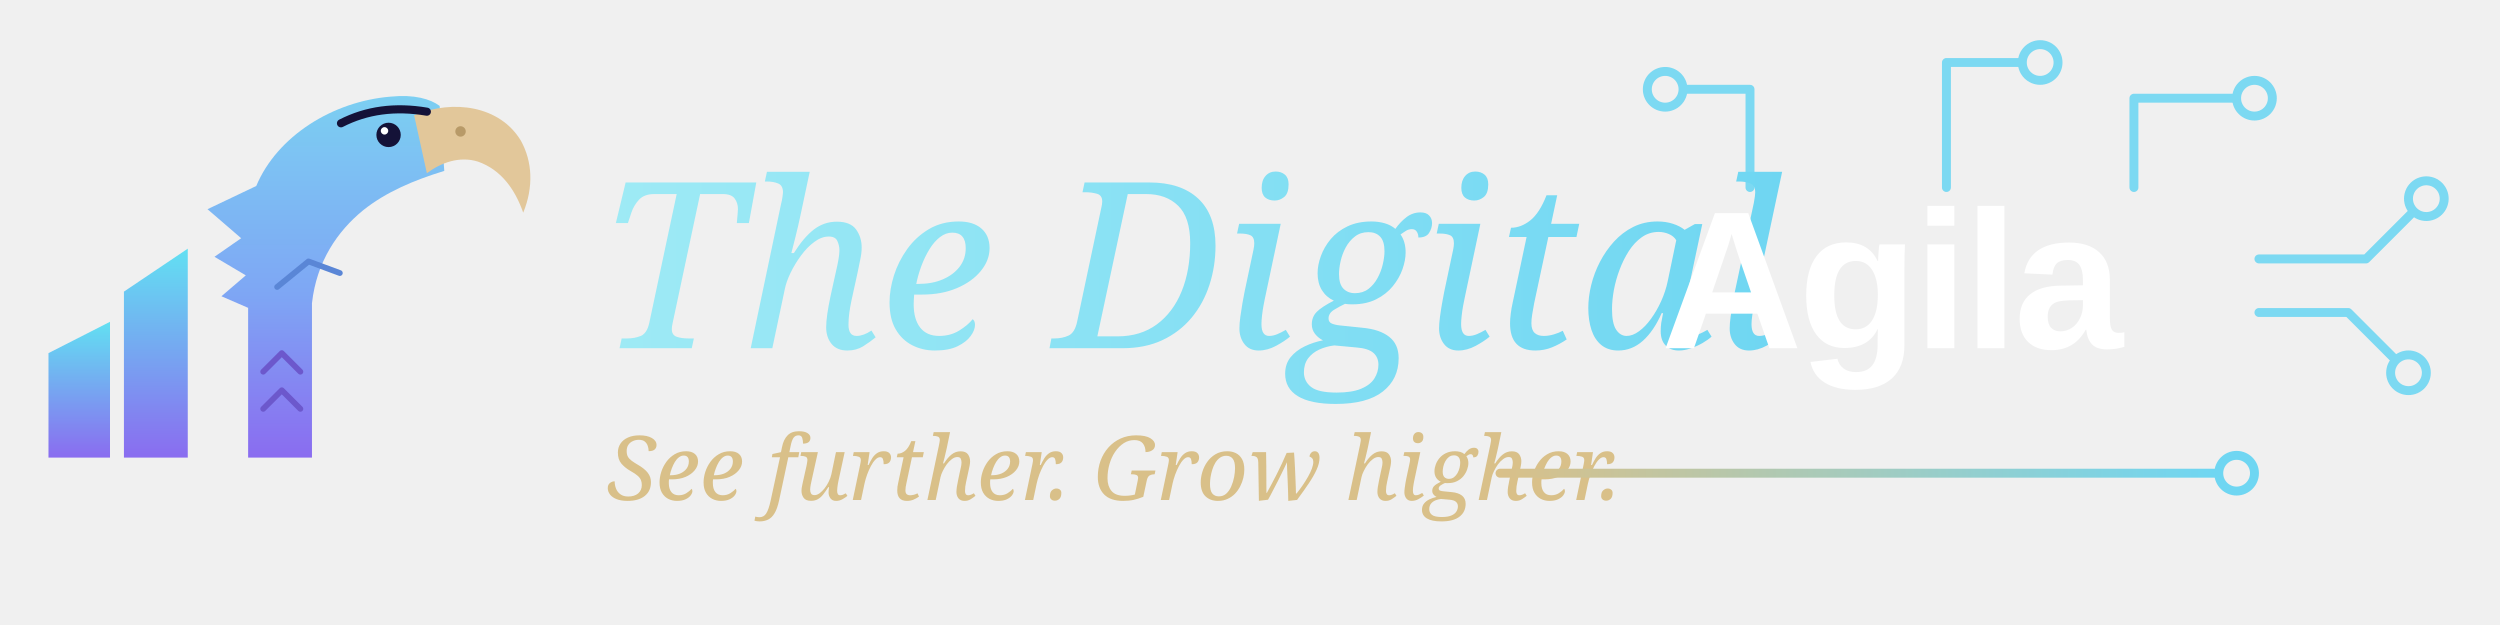
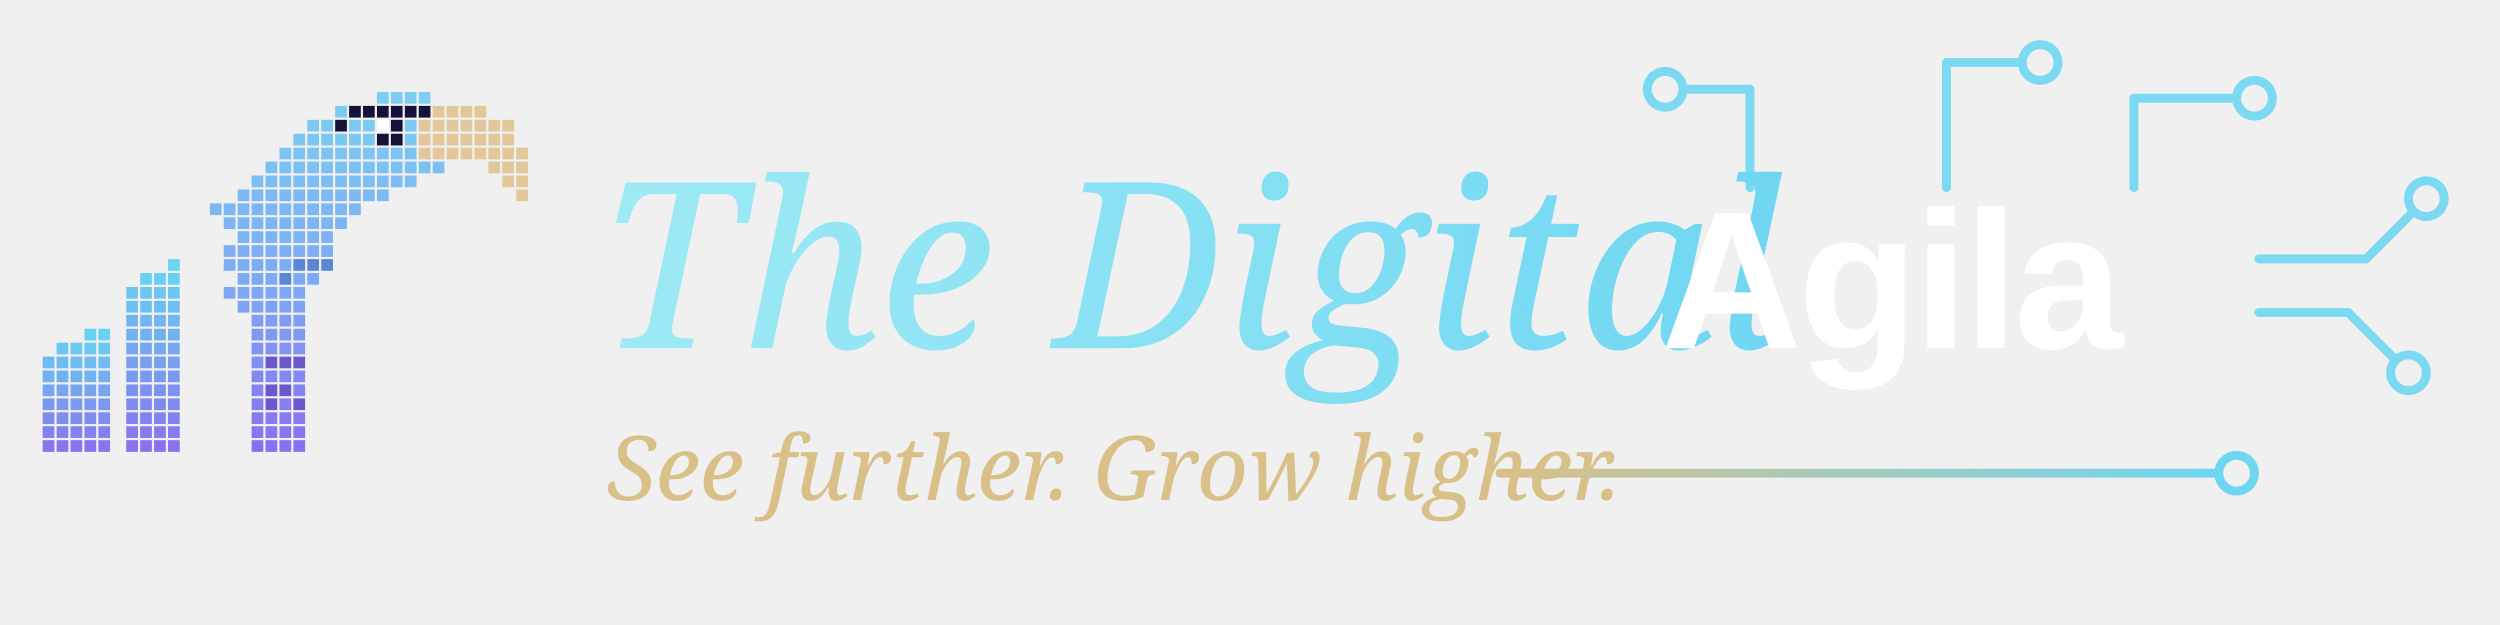
<svg xmlns="http://www.w3.org/2000/svg" viewBox="0 0 560 140" role="img" aria-label="The Digital Agila. See further. Grow higher.">
  <defs>
    <linearGradient id="lf-body" x1="0" y1="0" x2="0" y2="1">
      <stop offset="0" stop-color="#7ccff2" />
      <stop offset=".55" stop-color="#7ea6f4" />
      <stop offset="1" stop-color="#8a6cf0" />
    </linearGradient>
    <linearGradient id="lf-bar" x1="0" y1="0" x2="0" y2="1">
      <stop offset="0" stop-color="#62e0f2" />
      <stop offset="1" stop-color="#8a6cf0" />
    </linearGradient>
    <linearGradient id="lf-word" x1="0" y1="0" x2="1" y2="0">
      <stop offset="0" stop-color="#9eeaf5" />
      <stop offset="1" stop-color="#6fd6f2" />
    </linearGradient>
    <linearGradient id="lf-rule" x1="336" y1="0" x2="496" y2="0" gradientUnits="userSpaceOnUse">
      <stop offset="0" stop-color="#d9c089" />
      <stop offset="1" stop-color="#6fd6f2" />
    </linearGradient>
  </defs>
  <g transform="translate(8 18) scale(.26) translate(-24 -30)">
-     <path fill="url(#lf-bar)" d="M35 265 L88 238 L88 355 L35 355 Z" />
-     <path fill="url(#lf-bar)" d="M100 212 L155 175 L155 355 L100 355 Z" />
-     <path fill="url(#lf-body)" d="M207 355 L207 226 L184 216 L205 198 L178 182 L201 166 L172 141 L214 121       C232 78 280 48 330 44 C350 42 364 46 372 52 L376 108 C350 116 326 126 306 142       C284 160 266 186 262 222 L262 355 Z" />
-     <path fill="#e2c79a" d="M350 60 C384 46 424 52 442 82 C452 100 453 122 444 144 C437 124 425 107 405 100 C389 95 373 101 361 110 Z" />
-     <circle cx="390" cy="74" r="4.5" fill="#b89a68" />
-     <path d="M287 67 Q320 50 361 57" fill="none" stroke="#141238" stroke-width="7" stroke-linecap="round" />
-     <circle cx="328" cy="77" r="10.5" fill="#141238" />
-     <circle cx="324.5" cy="73.5" r="3.2" fill="#ffffff" />
-     <path d="M232 208 L259 186 L286 196" fill="none" stroke="#5a86d6" stroke-width="5" stroke-linecap="round" stroke-linejoin="round" />
-     <path d="M220 281 L236 265 L252 281 M220 313 L236 297 L252 313" fill="none" stroke="#6c58cc" stroke-width="5" stroke-linecap="round" stroke-linejoin="round" />
+     <rect x="318" y="40" width="10.08" height="10.08" fill="#7ccef2" />
+     <rect x="330" y="40" width="10.08" height="10.08" fill="#7ccdf1" />
+     <rect x="342" y="40" width="10.08" height="10.08" fill="#7ccdf1" />
+     <rect x="354" y="40" width="10.08" height="10.08" fill="#7ccef2" />
+     <rect x="282" y="52" width="10.08" height="10.08" fill="#7ccbf2" />
+     <rect x="294" y="52" width="10.08" height="10.08" fill="#141238" />
+     <rect x="306" y="52" width="10.08" height="10.08" fill="#141238" />
+     <rect x="318" y="52" width="10.08" height="10.08" fill="#141238" />
+     <rect x="330" y="52" width="10.08" height="10.08" fill="#141238" />
+     <rect x="342" y="52" width="10.08" height="10.08" fill="#141238" />
+     <rect x="354" y="52" width="10.08" height="10.08" fill="#141238" />
+     <rect x="366" y="52" width="10.08" height="10.08" fill="#e2c79a" />
+     <rect x="378" y="52" width="10.08" height="10.08" fill="#e2c79a" />
+     <rect x="390" y="52" width="10.08" height="10.08" fill="#e2c79a" />
+     <rect x="402" y="52" width="10.08" height="10.08" fill="#e2c79a" />
+     <rect x="258" y="64" width="10.08" height="10.08" fill="#7cc8f2" />
+     <rect x="270" y="64" width="10.08" height="10.08" fill="#7cc9f2" />
+     <rect x="282" y="64" width="10.08" height="10.08" fill="#141238" />
+     <rect x="294" y="64" width="10.08" height="10.08" fill="#7cc8f1" />
+     <rect x="306" y="64" width="10.08" height="10.08" fill="#7cc9f2" />
+     <rect x="318" y="64" width="10.08" height="10.08" fill="#ffffff" />
+     <rect x="330" y="64" width="10.08" height="10.08" fill="#141238" />
+     <rect x="342" y="64" width="10.08" height="10.08" fill="#7cc9f2" />
+     <rect x="354" y="64" width="10.08" height="10.08" fill="#e2c79a" />
+     <rect x="366" y="64" width="10.08" height="10.08" fill="#e2c79a" />
+     <rect x="378" y="64" width="10.08" height="10.08" fill="#e2c79a" />
+     <rect x="390" y="64" width="10.08" height="10.08" fill="#e2c79a" />
+     <rect x="402" y="64" width="10.08" height="10.08" fill="#e2c79a" />
+     <rect x="414" y="64" width="10.08" height="10.08" fill="#e2c79a" />
+     <rect x="426" y="64" width="10.08" height="10.08" fill="#e2c79a" />
+     <rect x="246" y="76" width="10.08" height="10.08" fill="#7cc6f2" />
+     <rect x="258" y="76" width="10.08" height="10.08" fill="#7cc6f2" />
+     <rect x="270" y="76" width="10.08" height="10.08" fill="#7cc6f2" />
+     <rect x="282" y="76" width="10.08" height="10.08" fill="#7cc6f2" />
+     <rect x="294" y="76" width="10.08" height="10.08" fill="#7cc6f2" />
+     <rect x="306" y="76" width="10.08" height="10.08" fill="#7cc6f2" />
+     <rect x="318" y="76" width="10.08" height="10.08" fill="#141238" />
+     <rect x="330" y="76" width="10.08" height="10.08" fill="#141238" />
+     <rect x="342" y="76" width="10.08" height="10.08" fill="#7cc6f2" />
+     <rect x="354" y="76" width="10.08" height="10.08" fill="#e2c79a" />
+     <rect x="366" y="76" width="10.08" height="10.08" fill="#e2c79a" />
+     <rect x="378" y="76" width="10.08" height="10.08" fill="#e2c79a" />
+     <rect x="390" y="76" width="10.08" height="10.08" fill="#e2c79a" />
+     <rect x="402" y="76" width="10.08" height="10.08" fill="#e2c79a" />
+     <rect x="414" y="76" width="10.08" height="10.08" fill="#e2c79a" />
+     <rect x="426" y="76" width="10.08" height="10.08" fill="#e2c79a" />
+     <rect x="234" y="88" width="10.08" height="10.08" fill="#7dc3f3" />
+     <rect x="246" y="88" width="10.08" height="10.08" fill="#7dc3f3" />
+     <rect x="258" y="88" width="10.08" height="10.08" fill="#7dc3f3" />
+     <rect x="270" y="88" width="10.08" height="10.08" fill="#7dc3f3" />
+     <rect x="282" y="88" width="10.08" height="10.08" fill="#7dc3f3" />
+     <rect x="294" y="88" width="10.08" height="10.08" fill="#7dc3f3" />
+     <rect x="306" y="88" width="10.08" height="10.08" fill="#7dc3f3" />
+     <rect x="318" y="88" width="10.08" height="10.08" fill="#7dc3f3" />
+     <rect x="330" y="88" width="10.08" height="10.08" fill="#7dc3f3" />
+     <rect x="342" y="88" width="10.08" height="10.08" fill="#7dc3f3" />
+     <rect x="354" y="88" width="10.08" height="10.08" fill="#e2c79a" />
+     <rect x="366" y="88" width="10.08" height="10.08" fill="#e2c79a" />
+     <rect x="378" y="88" width="10.08" height="10.08" fill="#e2c79a" />
+     <rect x="390" y="88" width="10.08" height="10.08" fill="#e2c79a" />
+     <rect x="402" y="88" width="10.08" height="10.08" fill="#e2c79a" />
+     <rect x="414" y="88" width="10.08" height="10.08" fill="#e2c79a" />
+     <rect x="426" y="88" width="10.08" height="10.08" fill="#e2c79a" />
+     <rect x="438" y="88" width="10.08" height="10.08" fill="#e2c79a" />
+     <rect x="222" y="100" width="10.08" height="10.08" fill="#7dc0f3" />
+     <rect x="234" y="100" width="10.08" height="10.08" fill="#7dc0f3" />
+     <rect x="246" y="100" width="10.08" height="10.08" fill="#7dc0f3" />
+     <rect x="258" y="100" width="10.08" height="10.08" fill="#7dc0f3" />
+     <rect x="270" y="100" width="10.08" height="10.08" fill="#7dc0f3" />
+     <rect x="282" y="100" width="10.08" height="10.08" fill="#7dc0f3" />
+     <rect x="294" y="100" width="10.08" height="10.08" fill="#7dc0f3" />
+     <rect x="306" y="100" width="10.08" height="10.08" fill="#7dc0f3" />
+     <rect x="318" y="100" width="10.08" height="10.08" fill="#7dc0f3" />
+     <rect x="330" y="100" width="10.08" height="10.08" fill="#7dc0f3" />
+     <rect x="342" y="100" width="10.08" height="10.08" fill="#7dc0f3" />
+     <rect x="354" y="100" width="10.08" height="10.08" fill="#7dc0f3" />
+     <rect x="366" y="100" width="10.08" height="10.08" fill="#7ec0f2" />
+     <rect x="414" y="100" width="10.08" height="10.08" fill="#e2c79a" />
+     <rect x="426" y="100" width="10.08" height="10.08" fill="#e2c79a" />
+     <rect x="438" y="100" width="10.08" height="10.08" fill="#e2c79a" />
+     <rect x="210" y="112" width="10.08" height="10.08" fill="#7dbdf3" />
+     <rect x="222" y="112" width="10.08" height="10.08" fill="#7dbdf3" />
+     <rect x="234" y="112" width="10.08" height="10.08" fill="#7dbdf3" />
+     <rect x="246" y="112" width="10.08" height="10.08" fill="#7dbdf3" />
+     <rect x="258" y="112" width="10.08" height="10.08" fill="#7dbdf3" />
+     <rect x="270" y="112" width="10.08" height="10.08" fill="#7dbdf3" />
+     <rect x="282" y="112" width="10.08" height="10.08" fill="#7dbdf3" />
+     <rect x="294" y="112" width="10.08" height="10.08" fill="#7dbdf3" />
+     <rect x="306" y="112" width="10.08" height="10.08" fill="#7dbdf3" />
+     <rect x="318" y="112" width="10.08" height="10.08" fill="#7dbdf3" />
+     <rect x="330" y="112" width="10.08" height="10.08" fill="#7dbdf3" />
+     <rect x="342" y="112" width="10.08" height="10.08" fill="#7dbef3" />
+     <rect x="426" y="112" width="10.08" height="10.08" fill="#e2c79a" />
+     <rect x="438" y="112" width="10.08" height="10.08" fill="#e2c79a" />
+     <rect x="198" y="124" width="10.08" height="10.08" fill="#7dbaf3" />
+     <rect x="210" y="124" width="10.08" height="10.08" fill="#7dbaf3" />
+     <rect x="222" y="124" width="10.08" height="10.08" fill="#7dbaf3" />
+     <rect x="234" y="124" width="10.08" height="10.08" fill="#7dbaf3" />
+     <rect x="246" y="124" width="10.08" height="10.08" fill="#7dbaf3" />
+     <rect x="258" y="124" width="10.08" height="10.08" fill="#7dbaf3" />
+     <rect x="270" y="124" width="10.08" height="10.08" fill="#7dbaf3" />
+     <rect x="282" y="124" width="10.08" height="10.08" fill="#7dbaf3" />
+     <rect x="294" y="124" width="10.08" height="10.08" fill="#7dbaf3" />
+     <rect x="306" y="124" width="10.08" height="10.08" fill="#7dbaf3" />
+     <rect x="318" y="124" width="10.08" height="10.08" fill="#7dbbf3" />
+     <rect x="438" y="124" width="10.08" height="10.08" fill="#e2c79a" />
+     <rect x="174" y="136" width="10.08" height="10.08" fill="#7db7f3" />
+     <rect x="186" y="136" width="10.08" height="10.08" fill="#7db7f3" />
+     <rect x="198" y="136" width="10.08" height="10.08" fill="#7db7f3" />
+     <rect x="210" y="136" width="10.08" height="10.08" fill="#7db7f3" />
+     <rect x="222" y="136" width="10.08" height="10.08" fill="#7db7f3" />
+     <rect x="234" y="136" width="10.08" height="10.08" fill="#7db7f3" />
+     <rect x="246" y="136" width="10.08" height="10.08" fill="#7db7f3" />
+     <rect x="258" y="136" width="10.08" height="10.08" fill="#7db7f3" />
+     <rect x="270" y="136" width="10.08" height="10.08" fill="#7db7f3" />
+     <rect x="282" y="136" width="10.08" height="10.08" fill="#7db7f3" />
+     <rect x="294" y="136" width="10.08" height="10.08" fill="#7db8f3" />
+     <rect x="186" y="148" width="10.08" height="10.08" fill="#7db5f3" />
+     <rect x="198" y="148" width="10.08" height="10.08" fill="#7db5f3" />
+     <rect x="210" y="148" width="10.08" height="10.08" fill="#7db5f3" />
+     <rect x="222" y="148" width="10.08" height="10.08" fill="#7db5f3" />
+     <rect x="234" y="148" width="10.08" height="10.08" fill="#7db5f3" />
+     <rect x="246" y="148" width="10.08" height="10.08" fill="#7db5f3" />
+     <rect x="258" y="148" width="10.08" height="10.08" fill="#7db5f3" />
+     <rect x="270" y="148" width="10.08" height="10.08" fill="#7db5f3" />
+     <rect x="282" y="148" width="10.08" height="10.08" fill="#7db5f3" />
+     <rect x="198" y="160" width="10.08" height="10.08" fill="#7db2f3" />
+     <rect x="210" y="160" width="10.08" height="10.08" fill="#7db2f3" />
+     <rect x="222" y="160" width="10.08" height="10.08" fill="#7db2f3" />
+     <rect x="234" y="160" width="10.08" height="10.08" fill="#7db2f3" />
+     <rect x="246" y="160" width="10.08" height="10.08" fill="#7db2f3" />
+     <rect x="258" y="160" width="10.08" height="10.08" fill="#7db2f3" />
+     <rect x="270" y="160" width="10.08" height="10.08" fill="#7db2f3" />
+     <rect x="186" y="172" width="10.08" height="10.08" fill="#7eaff4" />
+     <rect x="198" y="172" width="10.08" height="10.08" fill="#7eaff4" />
+     <rect x="210" y="172" width="10.08" height="10.08" fill="#7eaff4" />
+     <rect x="222" y="172" width="10.08" height="10.08" fill="#7eaff4" />
+     <rect x="234" y="172" width="10.08" height="10.08" fill="#7eaff4" />
+     <rect x="246" y="172" width="10.08" height="10.08" fill="#7eaff4" />
+     <rect x="258" y="172" width="10.08" height="10.08" fill="#7eaff4" />
+     <rect x="270" y="172" width="10.08" height="10.08" fill="#7eaff4" />
+     <rect x="138" y="184" width="10.08" height="10.08" fill="#66d6f2" />
+     <rect x="186" y="184" width="10.08" height="10.08" fill="#7eadf4" />
+     <rect x="198" y="184" width="10.08" height="10.08" fill="#7eacf4" />
+     <rect x="210" y="184" width="10.08" height="10.08" fill="#7eacf4" />
+     <rect x="222" y="184" width="10.08" height="10.08" fill="#7eacf4" />
+     <rect x="234" y="184" width="10.08" height="10.08" fill="#7eacf4" />
+     <rect x="246" y="184" width="10.08" height="10.08" fill="#5a86d6" />
+     <rect x="258" y="184" width="10.08" height="10.08" fill="#5a86d6" />
+     <rect x="270" y="184" width="10.08" height="10.08" fill="#5a86d6" />
+     <rect x="114" y="196" width="10.08" height="10.08" fill="#68cef2" />
+     <rect x="126" y="196" width="10.08" height="10.08" fill="#68cef2" />
+     <rect x="138" y="196" width="10.08" height="10.08" fill="#68cef2" />
+     <rect x="198" y="196" width="10.08" height="10.08" fill="#7ea9f4" />
+     <rect x="210" y="196" width="10.08" height="10.08" fill="#7ea9f4" />
+     <rect x="222" y="196" width="10.08" height="10.08" fill="#7ea9f4" />
+     <rect x="234" y="196" width="10.08" height="10.08" fill="#5a86d6" />
+     <rect x="246" y="196" width="10.08" height="10.08" fill="#7ea9f4" />
+     <rect x="258" y="196" width="10.08" height="10.08" fill="#7ea9f4" />
+     <rect x="102" y="208" width="10.08" height="10.08" fill="#6bc6f2" />
+     <rect x="114" y="208" width="10.08" height="10.08" fill="#6bc7f2" />
+     <rect x="126" y="208" width="10.08" height="10.08" fill="#6bc7f2" />
+     <rect x="138" y="208" width="10.08" height="10.08" fill="#6bc7f2" />
+     <rect x="186" y="208" width="10.08" height="10.08" fill="#7ea6f4" />
+     <rect x="198" y="208" width="10.08" height="10.08" fill="#7ea6f4" />
+     <rect x="210" y="208" width="10.08" height="10.08" fill="#7ea6f4" />
+     <rect x="222" y="208" width="10.08" height="10.08" fill="#7ea6f4" />
+     <rect x="234" y="208" width="10.08" height="10.08" fill="#7ea6f4" />
+     <rect x="246" y="208" width="10.08" height="10.08" fill="#7ea6f4" />
+     <rect x="102" y="220" width="10.08" height="10.08" fill="#6dbff1" />
+     <rect x="114" y="220" width="10.08" height="10.08" fill="#6dbff1" />
+     <rect x="126" y="220" width="10.08" height="10.08" fill="#6dbff1" />
+     <rect x="138" y="220" width="10.08" height="10.08" fill="#6dbff1" />
+     <rect x="198" y="220" width="10.08" height="10.08" fill="#7fa2f4" />
+     <rect x="210" y="220" width="10.08" height="10.08" fill="#7fa2f4" />
+     <rect x="222" y="220" width="10.08" height="10.08" fill="#7fa2f4" />
+     <rect x="234" y="220" width="10.08" height="10.08" fill="#7fa2f4" />
+     <rect x="246" y="220" width="10.08" height="10.08" fill="#7fa2f4" />
+     <rect x="102" y="232" width="10.08" height="10.08" fill="#70b7f1" />
+     <rect x="114" y="232" width="10.08" height="10.08" fill="#70b7f1" />
+     <rect x="126" y="232" width="10.08" height="10.08" fill="#70b7f1" />
+     <rect x="138" y="232" width="10.08" height="10.08" fill="#70b7f1" />
+     <rect x="210" y="232" width="10.08" height="10.08" fill="#809cf3" />
+     <rect x="222" y="232" width="10.08" height="10.08" fill="#809cf3" />
+     <rect x="234" y="232" width="10.08" height="10.08" fill="#809cf3" />
+     <rect x="246" y="232" width="10.08" height="10.08" fill="#809cf3" />
+     <rect x="66" y="244" width="10.08" height="10.08" fill="#66d3f2" />
+     <rect x="78" y="244" width="10.08" height="10.08" fill="#66d4f2" />
+     <rect x="102" y="244" width="10.08" height="10.08" fill="#73b0f1" />
+     <rect x="114" y="244" width="10.08" height="10.08" fill="#73b0f1" />
+     <rect x="126" y="244" width="10.08" height="10.08" fill="#73b0f1" />
+     <rect x="138" y="244" width="10.08" height="10.08" fill="#73b0f1" />
+     <rect x="210" y="244" width="10.08" height="10.08" fill="#8198f3" />
+     <rect x="222" y="244" width="10.08" height="10.08" fill="#8198f3" />
+     <rect x="234" y="244" width="10.08" height="10.08" fill="#8198f3" />
+     <rect x="246" y="244" width="10.08" height="10.08" fill="#8198f3" />
+     <rect x="42" y="256" width="10.08" height="10.08" fill="#6bc7f2" />
+     <rect x="54" y="256" width="10.08" height="10.08" fill="#6ac8f2" />
+     <rect x="66" y="256" width="10.08" height="10.08" fill="#6ac8f2" />
+     <rect x="78" y="256" width="10.08" height="10.08" fill="#6ac8f2" />
+     <rect x="102" y="256" width="10.08" height="10.08" fill="#75a8f1" />
+     <rect x="114" y="256" width="10.08" height="10.08" fill="#75a8f1" />
+     <rect x="126" y="256" width="10.08" height="10.08" fill="#75a8f1" />
+     <rect x="138" y="256" width="10.08" height="10.08" fill="#75a8f1" />
+     <rect x="210" y="256" width="10.08" height="10.08" fill="#8293f3" />
+     <rect x="222" y="256" width="10.08" height="10.08" fill="#8293f3" />
+     <rect x="234" y="256" width="10.08" height="10.08" fill="#8293f3" />
+     <rect x="246" y="256" width="10.08" height="10.08" fill="#8293f3" />
+     <rect x="30" y="268" width="10.08" height="10.08" fill="#6ebcf1" />
+     <rect x="42" y="268" width="10.08" height="10.08" fill="#6ebcf1" />
+     <rect x="54" y="268" width="10.08" height="10.08" fill="#6ebcf1" />
+     <rect x="66" y="268" width="10.08" height="10.08" fill="#6ebcf1" />
+     <rect x="78" y="268" width="10.08" height="10.08" fill="#6ebcf1" />
+     <rect x="102" y="268" width="10.08" height="10.08" fill="#78a0f1" />
+     <rect x="114" y="268" width="10.08" height="10.08" fill="#78a0f1" />
+     <rect x="126" y="268" width="10.08" height="10.08" fill="#78a0f1" />
+     <rect x="138" y="268" width="10.08" height="10.08" fill="#78a0f1" />
+     <rect x="210" y="268" width="10.08" height="10.08" fill="#838ef2" />
+     <rect x="222" y="268" width="10.08" height="10.08" fill="#6c58cc" />
+     <rect x="234" y="268" width="10.08" height="10.08" fill="#6c58cc" />
+     <rect x="246" y="268" width="10.08" height="10.08" fill="#6c58cc" />
+     <rect x="30" y="280" width="10.08" height="10.08" fill="#72b1f1" />
+     <rect x="42" y="280" width="10.08" height="10.08" fill="#72b1f1" />
+     <rect x="54" y="280" width="10.08" height="10.08" fill="#72b1f1" />
+     <rect x="66" y="280" width="10.08" height="10.08" fill="#72b1f1" />
+     <rect x="78" y="280" width="10.08" height="10.08" fill="#72b1f1" />
+     <rect x="102" y="280" width="10.08" height="10.08" fill="#7b99f1" />
+     <rect x="114" y="280" width="10.08" height="10.08" fill="#7b99f1" />
+     <rect x="126" y="280" width="10.08" height="10.08" fill="#7b99f1" />
+     <rect x="138" y="280" width="10.08" height="10.08" fill="#7b99f1" />
+     <rect x="210" y="280" width="10.08" height="10.08" fill="#8488f2" />
+     <rect x="222" y="280" width="10.08" height="10.08" fill="#8489f2" />
+     <rect x="234" y="280" width="10.08" height="10.08" fill="#8489f2" />
+     <rect x="246" y="280" width="10.08" height="10.08" fill="#8488f2" />
+     <rect x="30" y="292" width="10.08" height="10.08" fill="#76a5f1" />
+     <rect x="42" y="292" width="10.08" height="10.08" fill="#76a5f1" />
+     <rect x="54" y="292" width="10.08" height="10.08" fill="#76a5f1" />
+     <rect x="66" y="292" width="10.08" height="10.08" fill="#76a5f1" />
+     <rect x="78" y="292" width="10.08" height="10.08" fill="#76a5f1" />
+     <rect x="102" y="292" width="10.08" height="10.08" fill="#7d91f1" />
+     <rect x="114" y="292" width="10.08" height="10.08" fill="#7d91f1" />
+     <rect x="126" y="292" width="10.08" height="10.08" fill="#7d91f1" />
+     <rect x="138" y="292" width="10.08" height="10.08" fill="#7d91f1" />
+     <rect x="210" y="292" width="10.08" height="10.08" fill="#8584f2" />
+     <rect x="222" y="292" width="10.08" height="10.08" fill="#6c58cc" />
+     <rect x="234" y="292" width="10.08" height="10.08" fill="#6c58cc" />
+     <rect x="246" y="292" width="10.08" height="10.08" fill="#8584f2" />
+     <rect x="30" y="304" width="10.08" height="10.08" fill="#7b99f1" />
+     <rect x="42" y="304" width="10.08" height="10.08" fill="#7b99f1" />
+     <rect x="54" y="304" width="10.08" height="10.08" fill="#7b99f1" />
+     <rect x="66" y="304" width="10.08" height="10.08" fill="#7b99f1" />
+     <rect x="78" y="304" width="10.08" height="10.08" fill="#7b99f1" />
+     <rect x="102" y="304" width="10.08" height="10.08" fill="#8089f1" />
+     <rect x="114" y="304" width="10.08" height="10.08" fill="#8089f1" />
+     <rect x="126" y="304" width="10.08" height="10.08" fill="#8089f1" />
+     <rect x="138" y="304" width="10.08" height="10.08" fill="#8089f1" />
+     <rect x="210" y="304" width="10.08" height="10.08" fill="#867ff1" />
+     <rect x="222" y="304" width="10.08" height="10.08" fill="#6c58cc" />
+     <rect x="234" y="304" width="10.08" height="10.08" fill="#867ff1" />
+     <rect x="246" y="304" width="10.08" height="10.08" fill="#6c58cc" />
+     <rect x="30" y="316" width="10.08" height="10.08" fill="#7f8df1" />
+     <rect x="42" y="316" width="10.08" height="10.08" fill="#7f8df1" />
+     <rect x="54" y="316" width="10.08" height="10.08" fill="#7f8df1" />
+     <rect x="66" y="316" width="10.08" height="10.08" fill="#7f8df1" />
+     <rect x="78" y="316" width="10.08" height="10.08" fill="#7f8df1" />
+     <rect x="102" y="316" width="10.08" height="10.08" fill="#8282f0" />
+     <rect x="114" y="316" width="10.08" height="10.08" fill="#8282f0" />
+     <rect x="126" y="316" width="10.08" height="10.08" fill="#8282f0" />
+     <rect x="138" y="316" width="10.08" height="10.08" fill="#8282f0" />
+     <rect x="210" y="316" width="10.08" height="10.08" fill="#877af1" />
+     <rect x="222" y="316" width="10.08" height="10.08" fill="#877af1" />
+     <rect x="234" y="316" width="10.08" height="10.08" fill="#877af1" />
+     <rect x="246" y="316" width="10.08" height="10.08" fill="#877af1" />
+     <rect x="30" y="328" width="10.08" height="10.08" fill="#8381f0" />
+     <rect x="42" y="328" width="10.08" height="10.08" fill="#8381f0" />
+     <rect x="54" y="328" width="10.08" height="10.08" fill="#8381f0" />
+     <rect x="66" y="328" width="10.08" height="10.08" fill="#8381f0" />
+     <rect x="78" y="328" width="10.08" height="10.08" fill="#8381f0" />
+     <rect x="102" y="328" width="10.08" height="10.08" fill="#857af0" />
+     <rect x="114" y="328" width="10.08" height="10.08" fill="#857af0" />
+     <rect x="126" y="328" width="10.08" height="10.08" fill="#857af0" />
+     <rect x="138" y="328" width="10.08" height="10.08" fill="#857af0" />
+     <rect x="210" y="328" width="10.08" height="10.08" fill="#8875f1" />
+     <rect x="222" y="328" width="10.08" height="10.08" fill="#8875f1" />
+     <rect x="234" y="328" width="10.08" height="10.08" fill="#8875f1" />
+     <rect x="246" y="328" width="10.08" height="10.08" fill="#8875f1" />
+     <rect x="30" y="340" width="10.08" height="10.08" fill="#8775f0" />
+     <rect x="42" y="340" width="10.08" height="10.08" fill="#8775f0" />
+     <rect x="54" y="340" width="10.08" height="10.08" fill="#8775f0" />
+     <rect x="66" y="340" width="10.08" height="10.08" fill="#8775f0" />
+     <rect x="78" y="340" width="10.08" height="10.08" fill="#8775f0" />
+     <rect x="102" y="340" width="10.08" height="10.08" fill="#8872f0" />
+     <rect x="114" y="340" width="10.08" height="10.08" fill="#8872f0" />
+     <rect x="126" y="340" width="10.08" height="10.08" fill="#8872f0" />
+     <rect x="138" y="340" width="10.08" height="10.08" fill="#8872f0" />
+     <rect x="210" y="340" width="10.08" height="10.08" fill="#8970f0" />
+     <rect x="222" y="340" width="10.08" height="10.08" fill="#8970f0" />
+     <rect x="234" y="340" width="10.08" height="10.08" fill="#8970f0" />
+     <rect x="246" y="340" width="10.08" height="10.08" fill="#8970f0" />
  </g>
  <g fill="none" stroke="#6fd6f2" stroke-width="2" stroke-linecap="round" stroke-linejoin="round" opacity=".9">
    <path d="M392 42 V20 H378" />
    <circle cx="373" cy="20" r="4" />
    <path d="M436 42 V14 H452" />
    <circle cx="457" cy="14" r="4" />
    <path d="M478 42 V22 H500" />
    <circle cx="505" cy="22" r="4" />
    <path d="M506 58 H530 L540 48" />
    <circle cx="543.5" cy="44.5" r="4" />
    <path d="M506 70 H526 L536 80" />
    <circle cx="539.5" cy="83.5" r="4" />
  </g>
  <text x="134" y="78" font-family="'Instrument Serif', Georgia, serif" font-style="italic" font-size="52" fill="url(#lf-word)" textLength="228" lengthAdjust="spacingAndGlyphs">The Digital</text>
  <text x="372" y="78" font-family="'Instrument Sans', 'Helvetica Neue', Arial, sans-serif" font-weight="600" font-size="44" fill="#ffffff" letter-spacing="-1" textLength="128" lengthAdjust="spacingAndGlyphs">Agila</text>
  <text x="136" y="112" font-family="'Instrument Serif', Georgia, serif" font-style="italic" font-size="20" fill="#d9c089" textLength="186" lengthAdjust="spacingAndGlyphs">See further. Grow higher.</text>
  <path d="M336 106 H496" stroke="url(#lf-rule)" stroke-width="2" stroke-linecap="round" />
  <circle cx="501" cy="106" r="4" fill="none" stroke="#6fd6f2" stroke-width="2" />
</svg>
